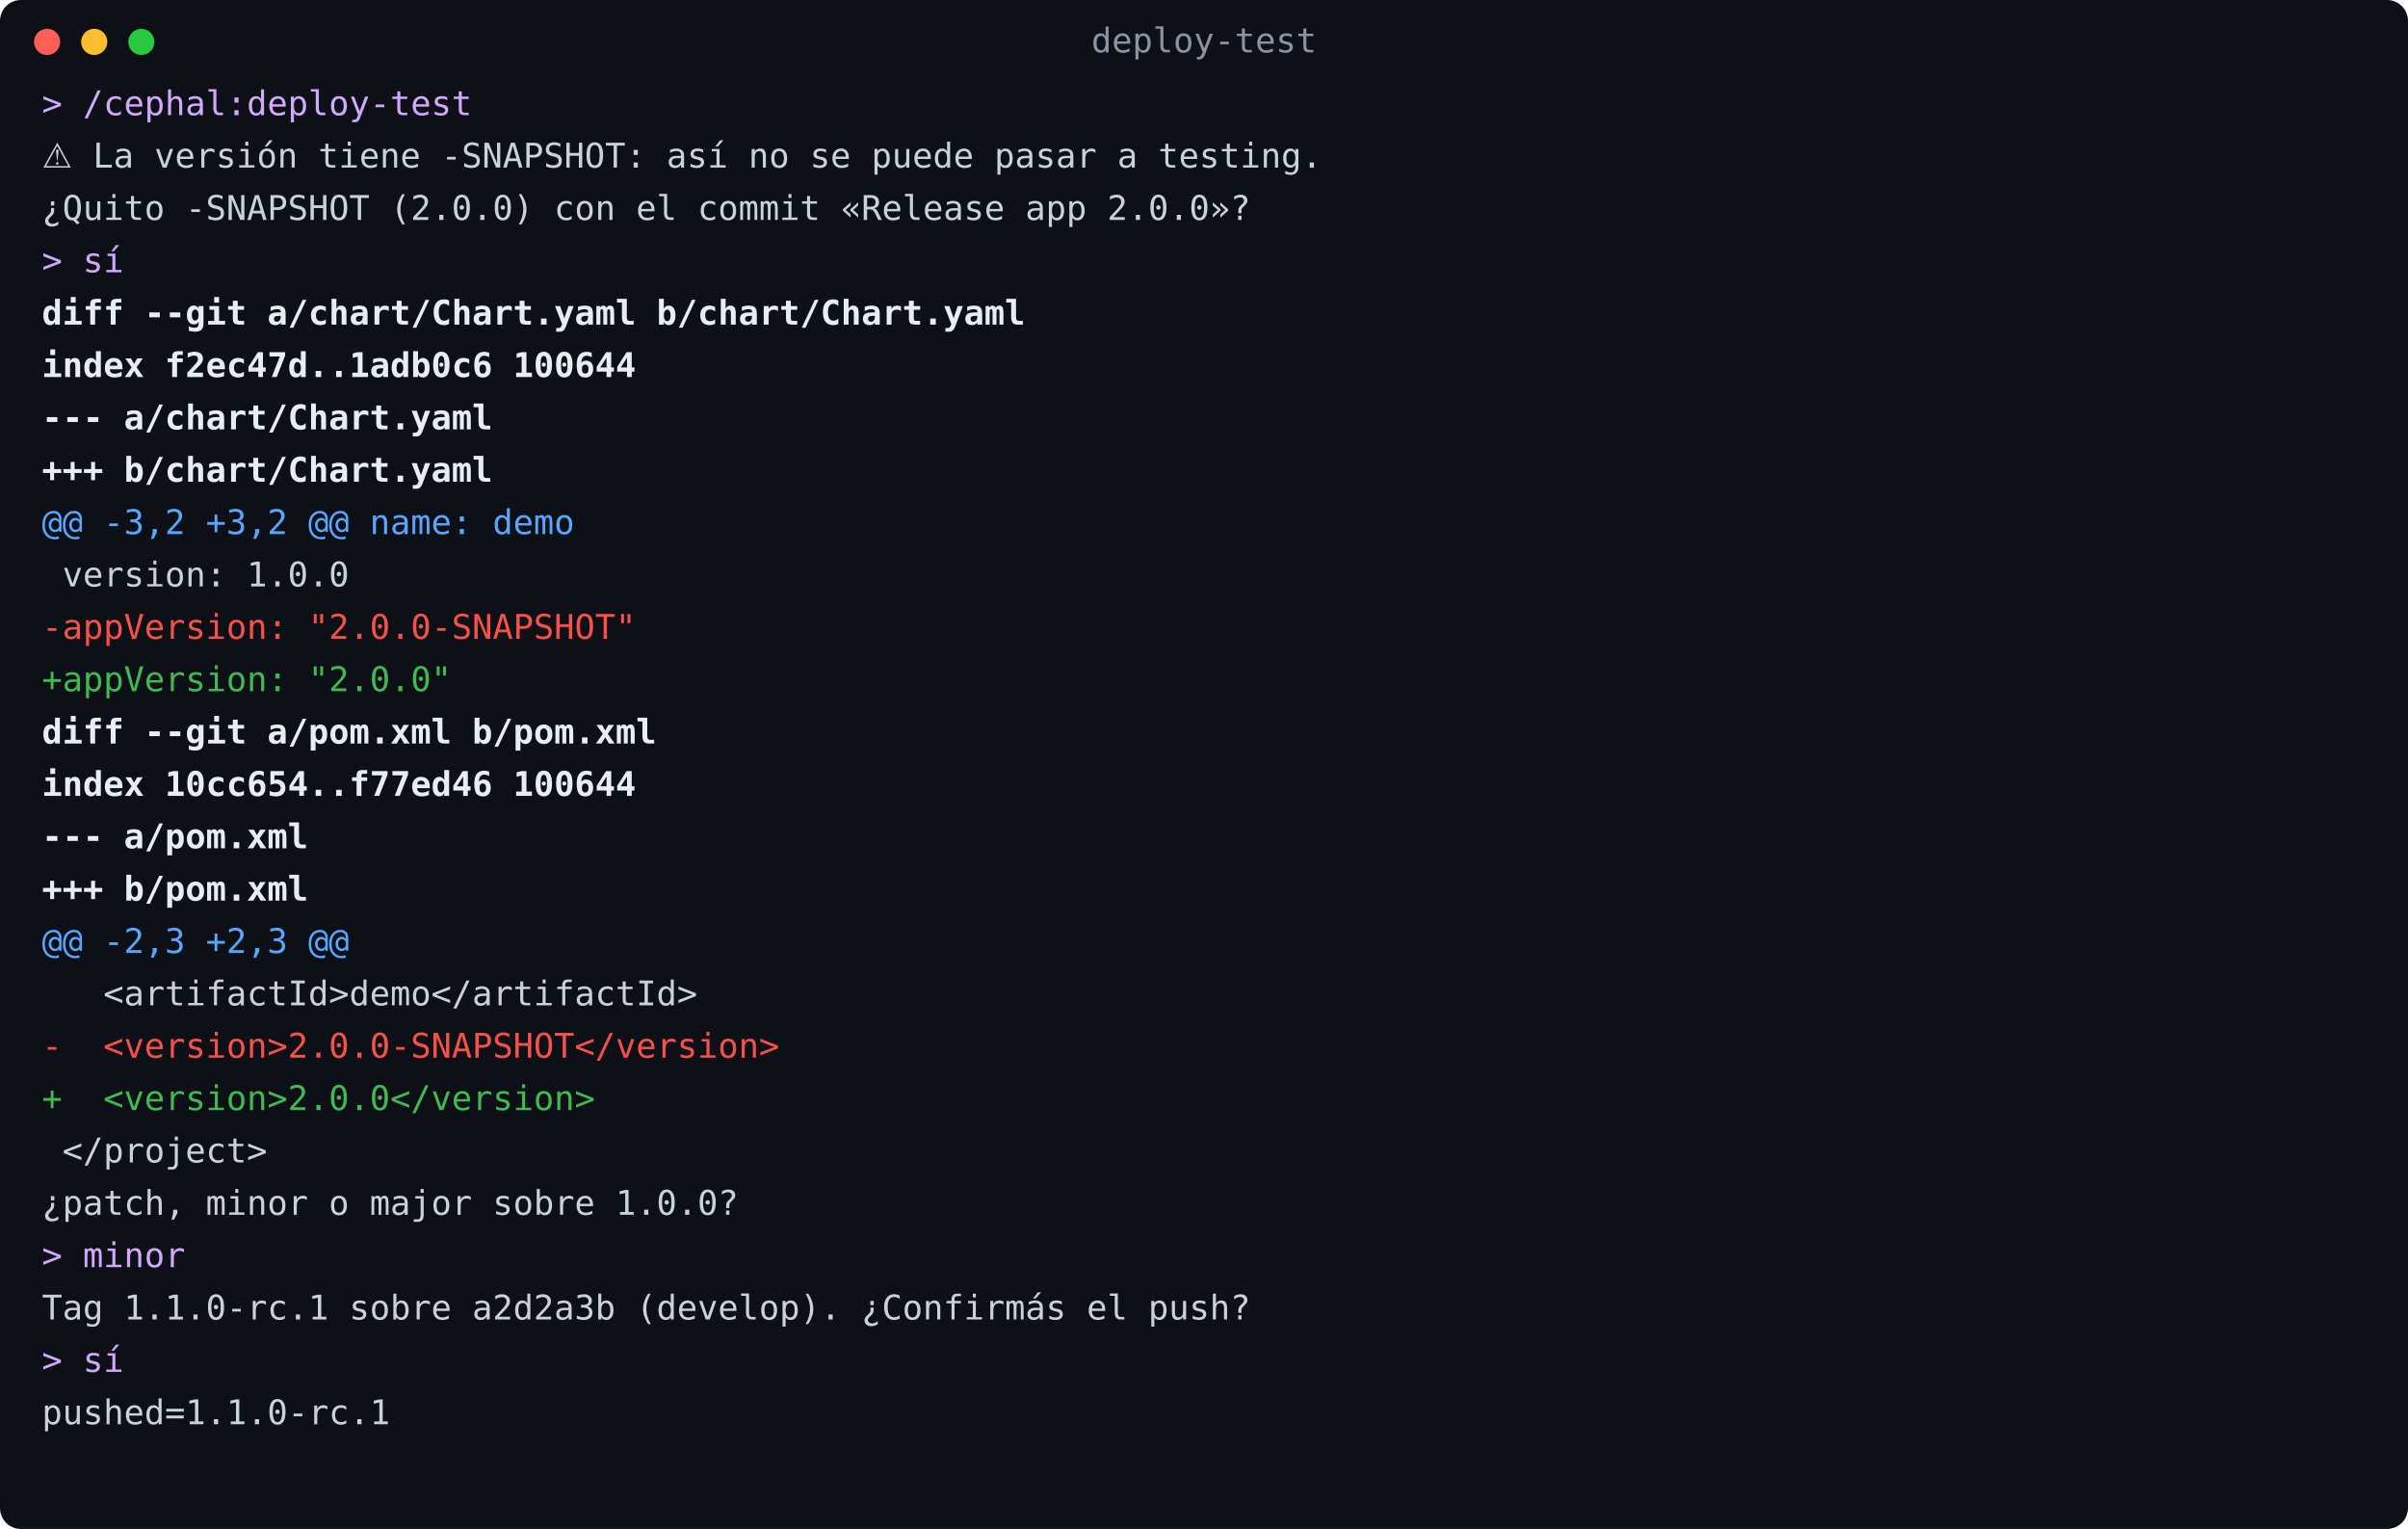
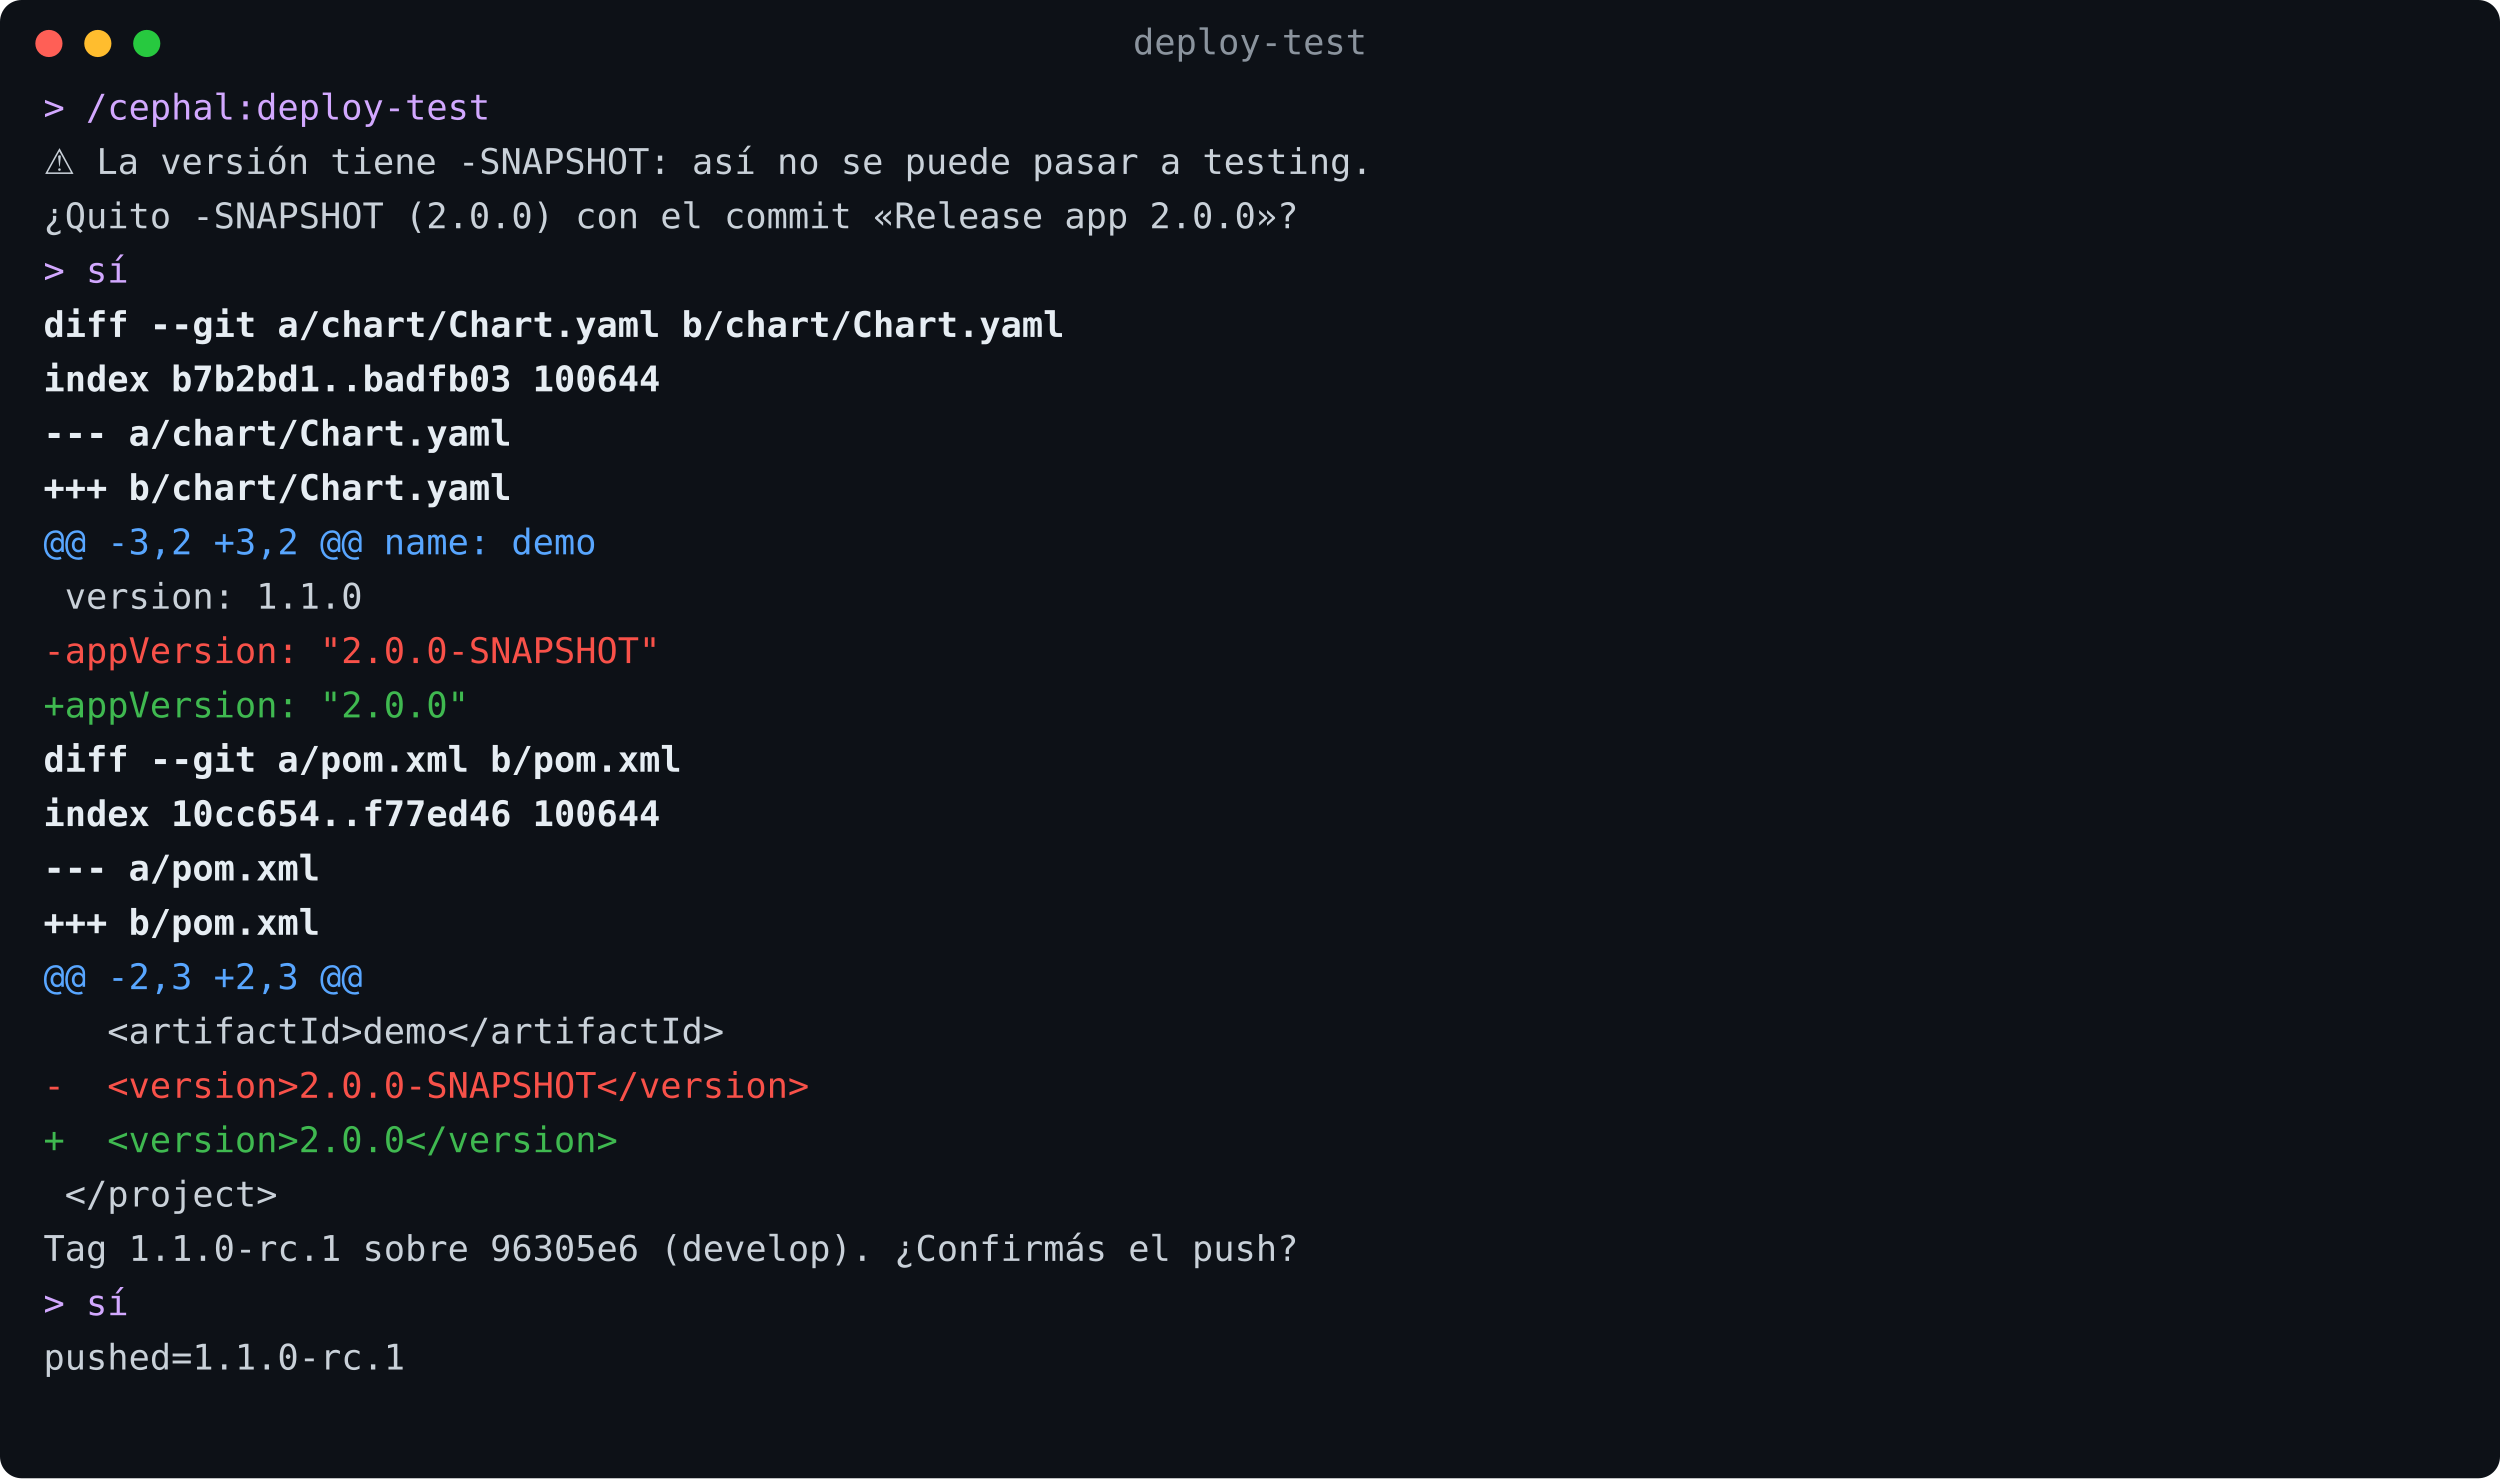
- <svg xmlns="http://www.w3.org/2000/svg" width="920" height="584" viewBox="0 0 920 584" font-family="ui-monospace,SFMono-Regular,Menlo,Consolas,monospace" font-size="13">
-   <rect width="920" height="584" rx="8" fill="#0d1117" />
+ <svg xmlns="http://www.w3.org/2000/svg" width="920" height="544" viewBox="0 0 920 544" font-family="ui-monospace,SFMono-Regular,Menlo,Consolas,monospace" font-size="13">
+   <rect width="920" height="544" rx="8" fill="#0d1117" />
  <circle cx="18" cy="16" r="5" fill="#ff5f56" />
  <circle cx="36" cy="16" r="5" fill="#ffbd2e" />
  <circle cx="54" cy="16" r="5" fill="#27c93f" />
  <text x="460" y="20" fill="#8b949e" text-anchor="middle">deploy-test</text>
  <text x="16" y="44" fill="#d2a8ff" font-weight="normal" xml:space="preserve">&gt; /cephal:deploy-test</text>
  <text x="16" y="64" fill="#c9d1d9" font-weight="normal" xml:space="preserve">⚠️ La versión tiene -SNAPSHOT: así no se puede pasar a testing.</text>
  <text x="16" y="84" fill="#c9d1d9" font-weight="normal" xml:space="preserve">¿Quito -SNAPSHOT (2.0.0) con el commit «Release app 2.0.0»?</text>
  <text x="16" y="104" fill="#d2a8ff" font-weight="normal" xml:space="preserve">&gt; sí</text>
  <text x="16" y="124" fill="#e6edf3" font-weight="bold" xml:space="preserve">diff --git a/chart/Chart.yaml b/chart/Chart.yaml</text>
-   <text x="16" y="144" fill="#e6edf3" font-weight="bold" xml:space="preserve">index f2ec47d..1adb0c6 100644</text>
+   <text x="16" y="144" fill="#e6edf3" font-weight="bold" xml:space="preserve">index b7b2bd1..badfb03 100644</text>
  <text x="16" y="164" fill="#e6edf3" font-weight="bold" xml:space="preserve">--- a/chart/Chart.yaml</text>
  <text x="16" y="184" fill="#e6edf3" font-weight="bold" xml:space="preserve">+++ b/chart/Chart.yaml</text>
  <text x="16" y="204" fill="#58a6ff" font-weight="normal" xml:space="preserve">@@ -3,2 +3,2 @@ name: demo</text>
-   <text x="16" y="224" fill="#c9d1d9" font-weight="normal" xml:space="preserve"> version: 1.0.0</text>
+   <text x="16" y="224" fill="#c9d1d9" font-weight="normal" xml:space="preserve"> version: 1.1.0</text>
  <text x="16" y="244" fill="#f85149" font-weight="normal" xml:space="preserve">-appVersion: "2.0.0-SNAPSHOT"</text>
  <text x="16" y="264" fill="#3fb950" font-weight="normal" xml:space="preserve">+appVersion: "2.0.0"</text>
  <text x="16" y="284" fill="#e6edf3" font-weight="bold" xml:space="preserve">diff --git a/pom.xml b/pom.xml</text>
  <text x="16" y="304" fill="#e6edf3" font-weight="bold" xml:space="preserve">index 10cc654..f77ed46 100644</text>
  <text x="16" y="324" fill="#e6edf3" font-weight="bold" xml:space="preserve">--- a/pom.xml</text>
  <text x="16" y="344" fill="#e6edf3" font-weight="bold" xml:space="preserve">+++ b/pom.xml</text>
  <text x="16" y="364" fill="#58a6ff" font-weight="normal" xml:space="preserve">@@ -2,3 +2,3 @@</text>
  <text x="16" y="384" fill="#c9d1d9" font-weight="normal" xml:space="preserve">   &lt;artifactId&gt;demo&lt;/artifactId&gt;</text>
  <text x="16" y="404" fill="#f85149" font-weight="normal" xml:space="preserve">-  &lt;version&gt;2.0.0-SNAPSHOT&lt;/version&gt;</text>
  <text x="16" y="424" fill="#3fb950" font-weight="normal" xml:space="preserve">+  &lt;version&gt;2.0.0&lt;/version&gt;</text>
  <text x="16" y="444" fill="#c9d1d9" font-weight="normal" xml:space="preserve"> &lt;/project&gt;</text>
-   <text x="16" y="464" fill="#c9d1d9" font-weight="normal" xml:space="preserve">¿patch, minor o major sobre 1.0.0?</text>
-   <text x="16" y="484" fill="#d2a8ff" font-weight="normal" xml:space="preserve">&gt; minor</text>
-   <text x="16" y="504" fill="#c9d1d9" font-weight="normal" xml:space="preserve">Tag 1.1.0-rc.1 sobre a2d2a3b (develop). ¿Confirmás el push?</text>
-   <text x="16" y="524" fill="#d2a8ff" font-weight="normal" xml:space="preserve">&gt; sí</text>
-   <text x="16" y="544" fill="#c9d1d9" font-weight="normal" xml:space="preserve">pushed=1.1.0-rc.1</text>
+   <text x="16" y="464" fill="#c9d1d9" font-weight="normal" xml:space="preserve">Tag 1.1.0-rc.1 sobre 96305e6 (develop). ¿Confirmás el push?</text>
+   <text x="16" y="484" fill="#d2a8ff" font-weight="normal" xml:space="preserve">&gt; sí</text>
+   <text x="16" y="504" fill="#c9d1d9" font-weight="normal" xml:space="preserve">pushed=1.1.0-rc.1</text>
</svg>
